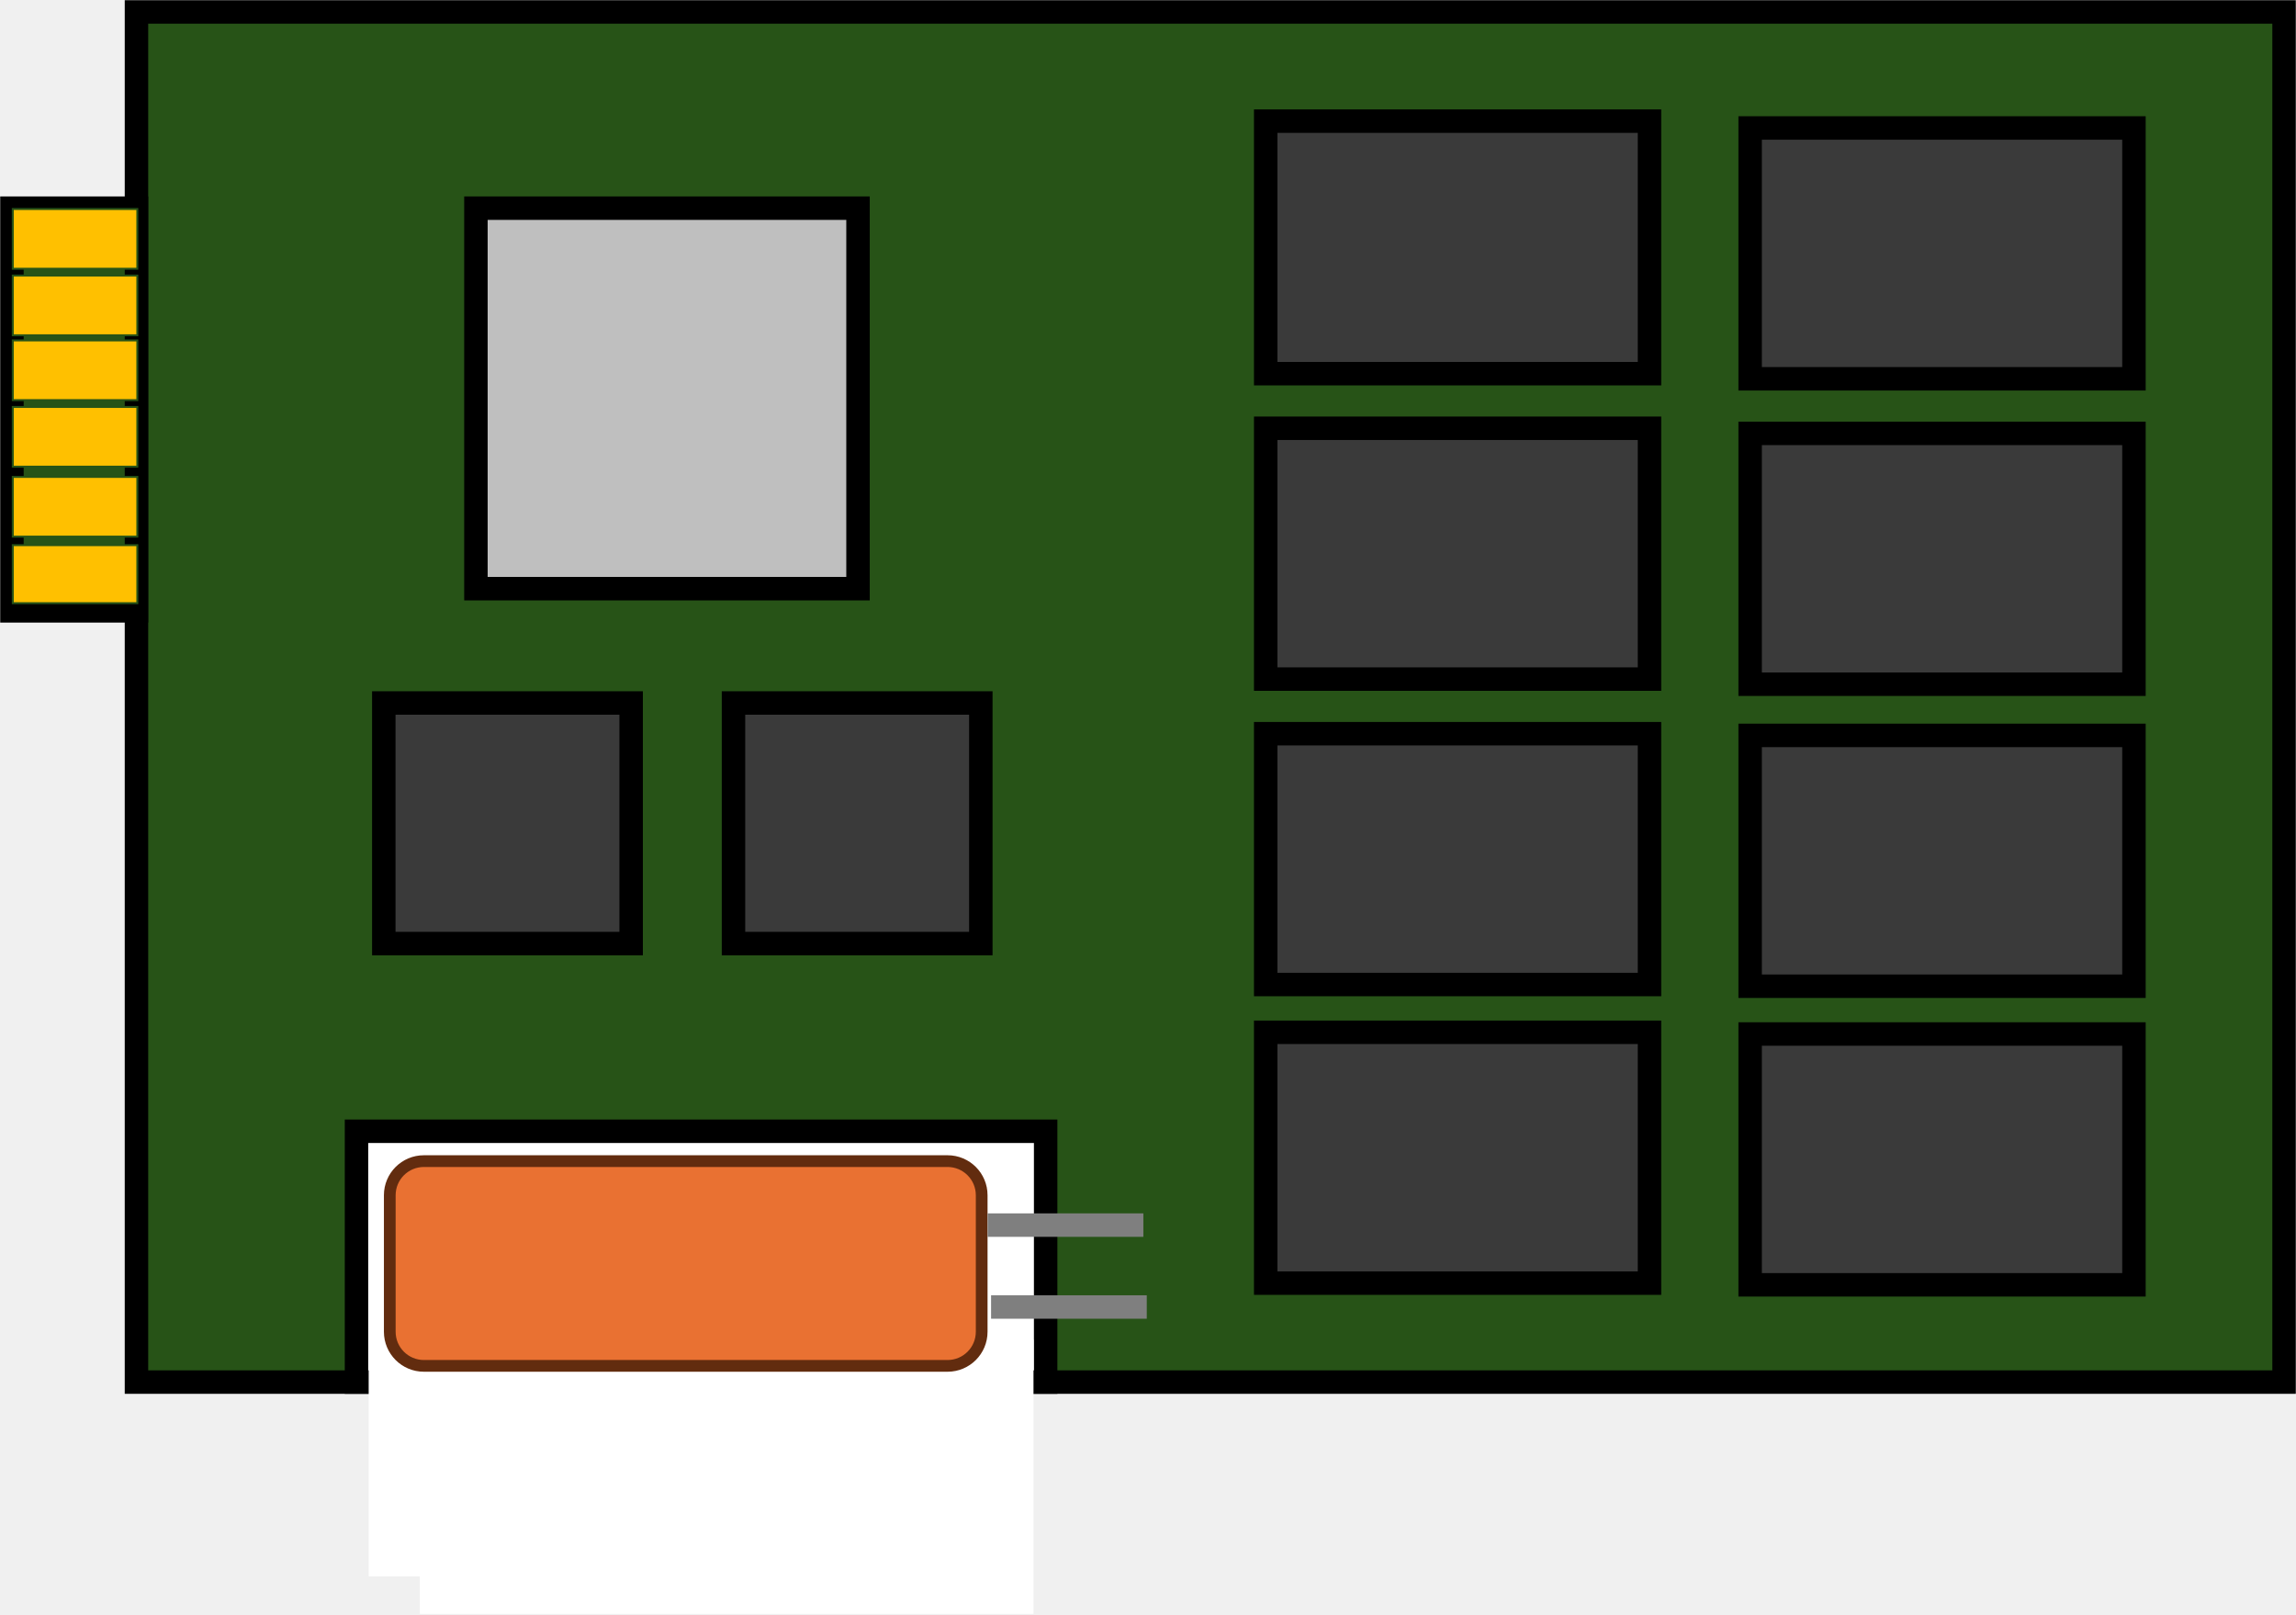
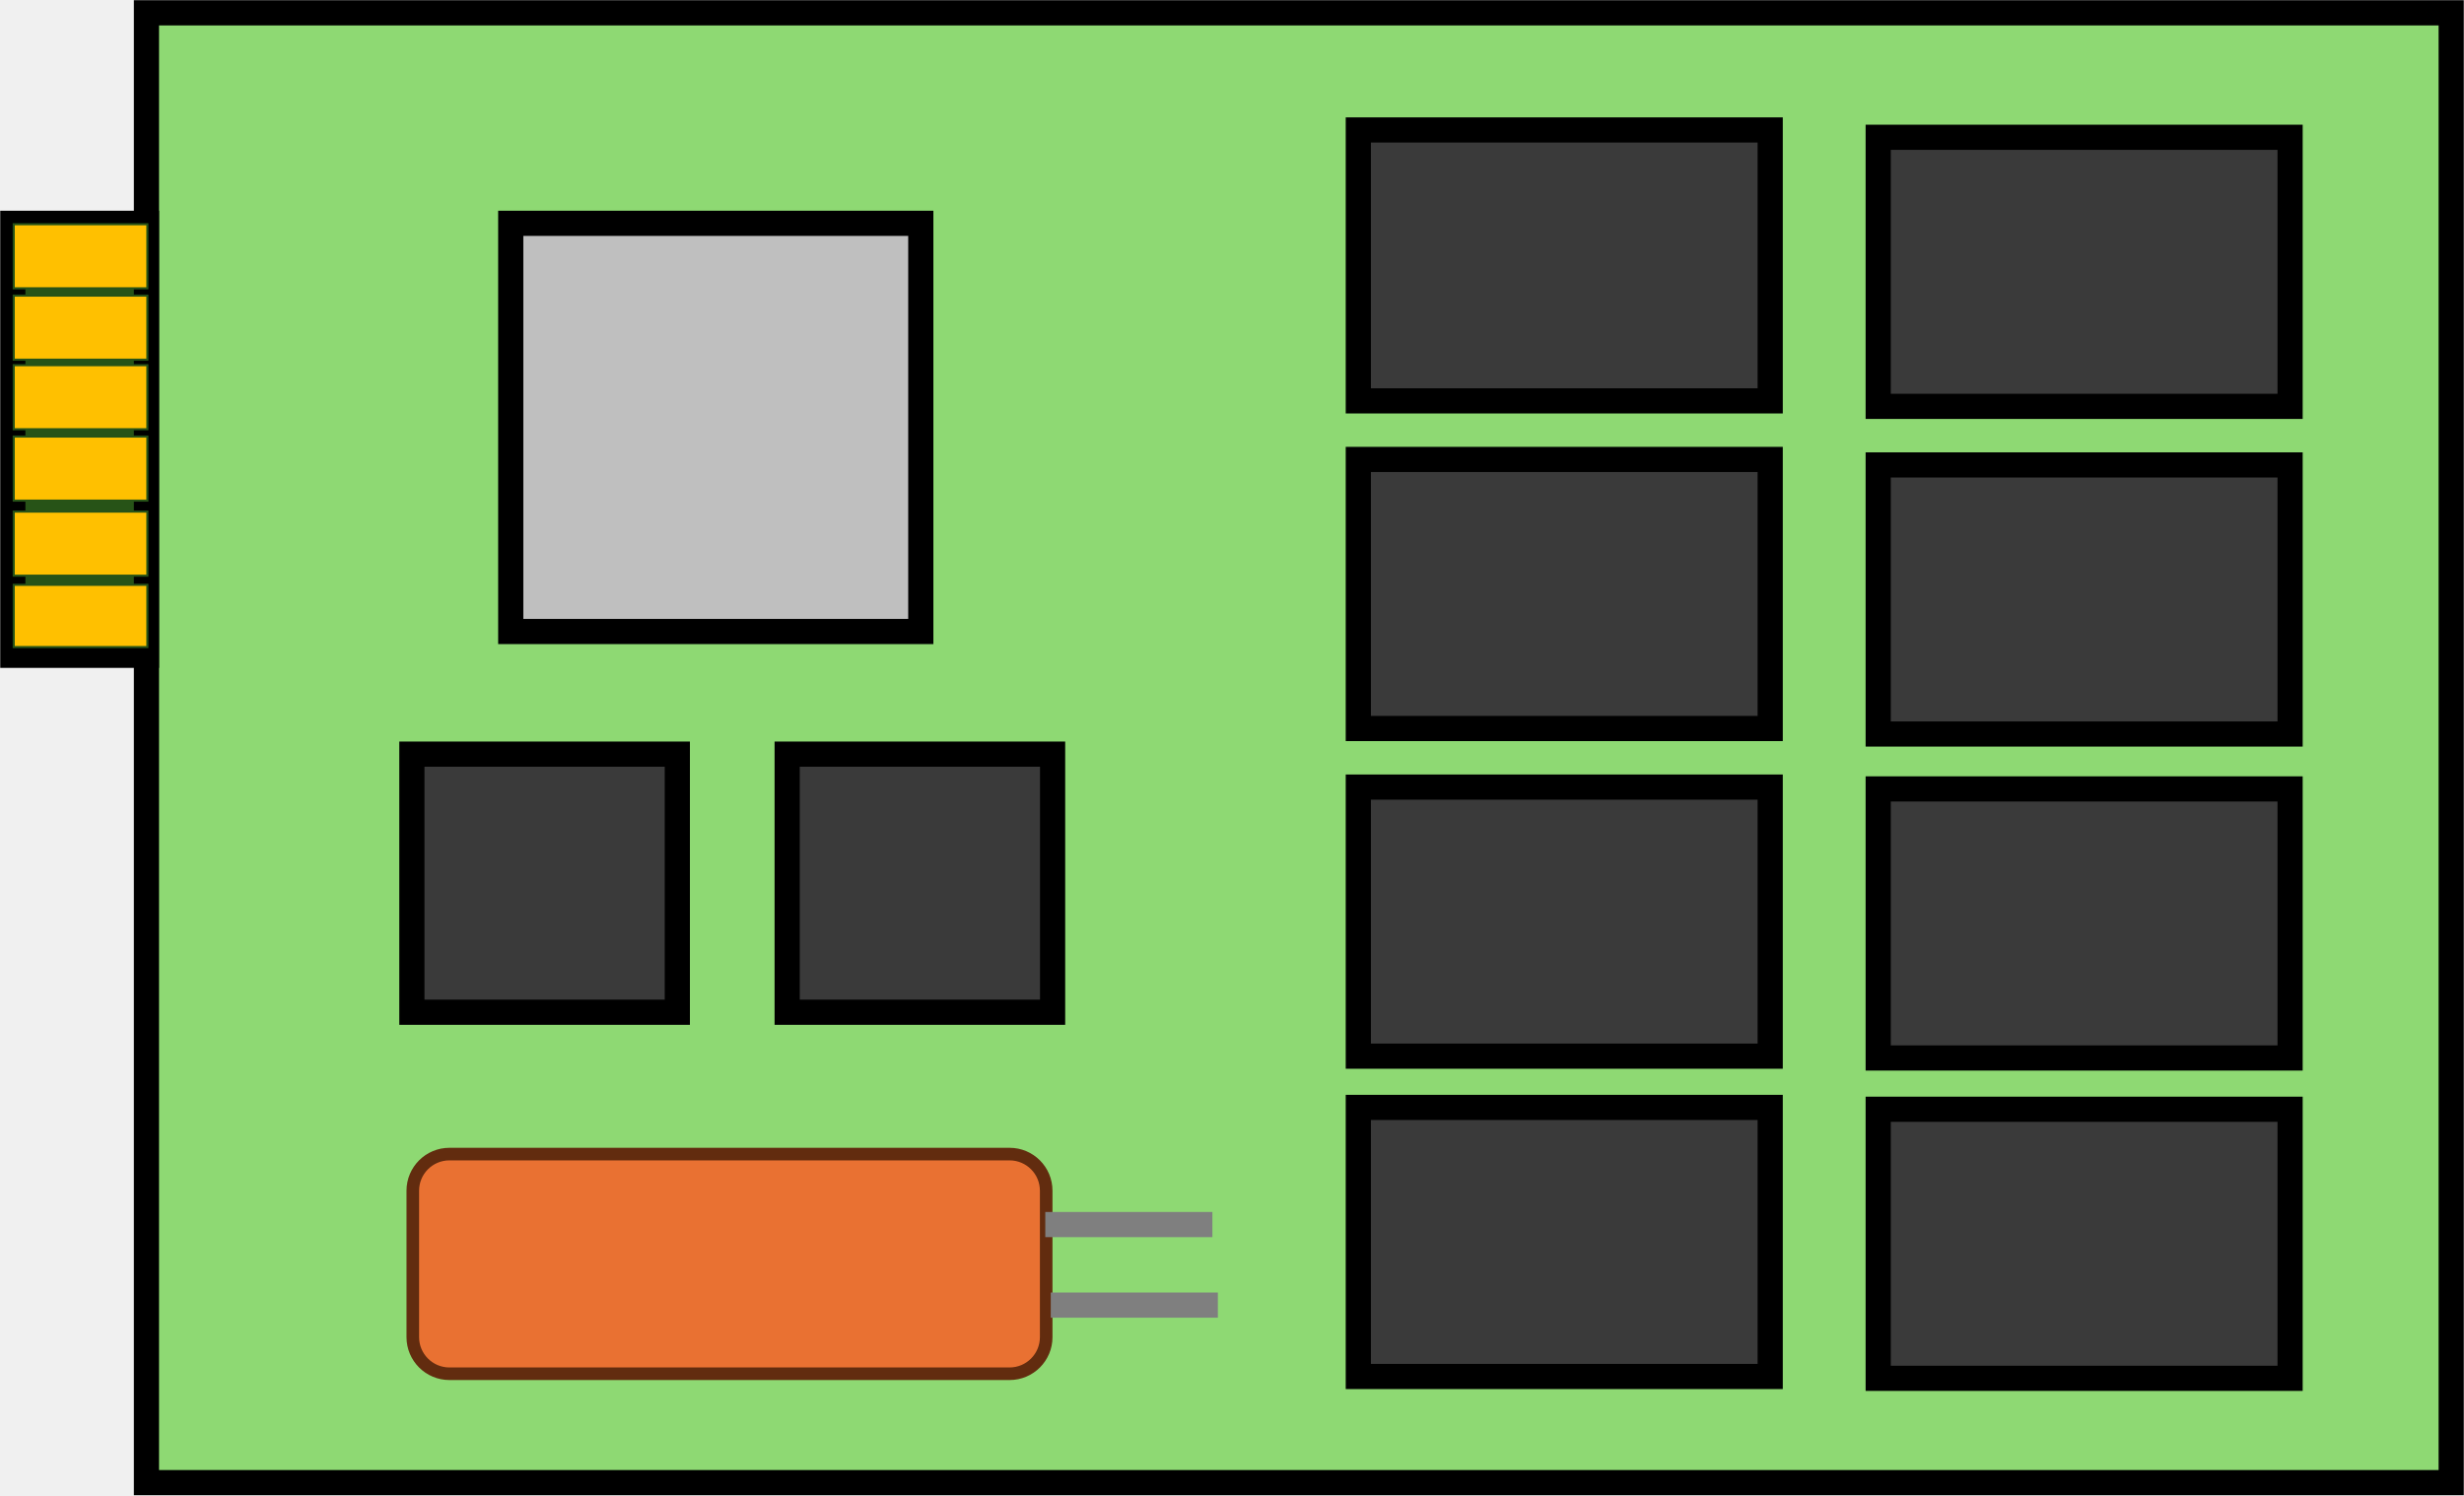
- <svg xmlns="http://www.w3.org/2000/svg" width="1346" height="946" xml:space="preserve" overflow="hidden">
+ <svg xmlns="http://www.w3.org/2000/svg" width="1346" height="817" xml:space="preserve" overflow="hidden">
  <g transform="translate(-1060 -859)">
-     <rect x="1140" y="866" width="1259" height="803" stroke="#000000" stroke-width="13.75" stroke-miterlimit="8" fill="#275317" />
+     <rect x="1140" y="866" width="1259" height="803" stroke="#000000" stroke-width="13.75" stroke-miterlimit="8" fill="#8ED973" />
    <rect x="1339" y="981" width="224" height="223" stroke="#000000" stroke-width="13.75" stroke-miterlimit="8" fill="#BFBFBF" />
    <rect x="1067" y="981" width="73" height="236" stroke="#000000" stroke-width="13.75" stroke-miterlimit="8" fill="#275317" />
    <rect x="1067.5" y="981.5" width="73" height="35" stroke="#275317" stroke-width="1.146" stroke-miterlimit="8" fill="#FFC000" />
    <rect x="1067.5" y="1020.5" width="73" height="35" stroke="#275317" stroke-width="1.146" stroke-miterlimit="8" fill="#FFC000" />
    <rect x="1067.5" y="1058.5" width="73" height="35" stroke="#275317" stroke-width="1.146" stroke-miterlimit="8" fill="#FFC000" />
    <rect x="1067.5" y="1097.5" width="73" height="35" stroke="#275317" stroke-width="1.146" stroke-miterlimit="8" fill="#FFC000" />
    <rect x="1067.5" y="1138.5" width="73" height="35" stroke="#275317" stroke-width="1.146" stroke-miterlimit="8" fill="#FFC000" />
    <rect x="1067.5" y="1178.5" width="73" height="34" stroke="#275317" stroke-width="1.146" stroke-miterlimit="8" fill="#FFC000" />
    <rect x="1285" y="1271" width="145" height="141" stroke="#000000" stroke-width="13.75" stroke-miterlimit="8" fill="#3A3A3A" />
    <rect x="1802" y="930" width="225" height="148" stroke="#000000" stroke-width="13.75" stroke-miterlimit="8" fill="#3A3A3A" />
    <rect x="2086" y="934" width="225" height="147" stroke="#000000" stroke-width="13.75" stroke-miterlimit="8" fill="#3A3A3A" />
    <rect x="1802" y="1110" width="225" height="147" stroke="#000000" stroke-width="13.75" stroke-miterlimit="8" fill="#3A3A3A" />
    <rect x="2086" y="1113" width="225" height="147" stroke="#000000" stroke-width="13.75" stroke-miterlimit="8" fill="#3A3A3A" />
    <rect x="1802" y="1289" width="225" height="147" stroke="#000000" stroke-width="13.75" stroke-miterlimit="8" fill="#3A3A3A" />
    <rect x="2086" y="1290" width="225" height="147" stroke="#000000" stroke-width="13.75" stroke-miterlimit="8" fill="#3A3A3A" />
    <rect x="1802" y="1464" width="225" height="147" stroke="#000000" stroke-width="13.75" stroke-miterlimit="8" fill="#3A3A3A" />
    <rect x="2086" y="1465" width="225" height="147" stroke="#000000" stroke-width="13.75" stroke-miterlimit="8" fill="#3A3A3A" />
    <rect x="1490" y="1271" width="145" height="141" stroke="#000000" stroke-width="13.75" stroke-miterlimit="8" fill="#3A3A3A" />
-     <rect x="1269" y="1522" width="404" height="147" stroke="#000000" stroke-width="13.75" stroke-miterlimit="8" fill="#FFFFFF" />
-     <rect x="1283" y="1628" width="371" height="148" stroke="#FFFFFF" stroke-width="13.75" stroke-miterlimit="8" fill="#FFFFFF" />
-     <rect x="1313" y="1651" width="346" height="147" stroke="#FFFFFF" stroke-width="13.75" stroke-miterlimit="8" fill="#FFFFFF" />
-     <path d="M1288.5 1559.5C1288.5 1548.45 1297.45 1539.5 1308.5 1539.5L1615.5 1539.5C1626.55 1539.5 1635.5 1548.45 1635.5 1559.5L1635.5 1639.5C1635.5 1650.55 1626.55 1659.5 1615.5 1659.5L1308.5 1659.5C1297.45 1659.5 1288.5 1650.55 1288.5 1639.5Z" stroke="#622C0F" stroke-width="6.875" stroke-miterlimit="8" fill="#E97132" fill-rule="evenodd" />
-     <path d="M1639 1577 1730.28 1577" stroke="#7F7F7F" stroke-width="13.75" stroke-miterlimit="8" fill="none" fill-rule="evenodd" />
-     <path d="M1641 1625 1732.28 1625" stroke="#7F7F7F" stroke-width="13.75" stroke-miterlimit="8" fill="none" fill-rule="evenodd" />
+     <path d="M1285.5 1509.5C1285.5 1498.45 1294.45 1489.5 1305.5 1489.5L1611.5 1489.5C1622.55 1489.5 1631.5 1498.45 1631.5 1509.5L1631.5 1589.5C1631.5 1600.55 1622.55 1609.5 1611.5 1609.5L1305.5 1609.5C1294.45 1609.5 1285.5 1600.55 1285.5 1589.5Z" stroke="#622C0F" stroke-width="6.875" stroke-miterlimit="8" fill="#E97132" fill-rule="evenodd" />
+     <path d="M1631 1528 1722.28 1528" stroke="#7F7F7F" stroke-width="13.75" stroke-miterlimit="8" fill="none" fill-rule="evenodd" />
+     <path d="M1634 1572 1725.28 1572" stroke="#7F7F7F" stroke-width="13.75" stroke-miterlimit="8" fill="none" fill-rule="evenodd" />
  </g>
</svg>
